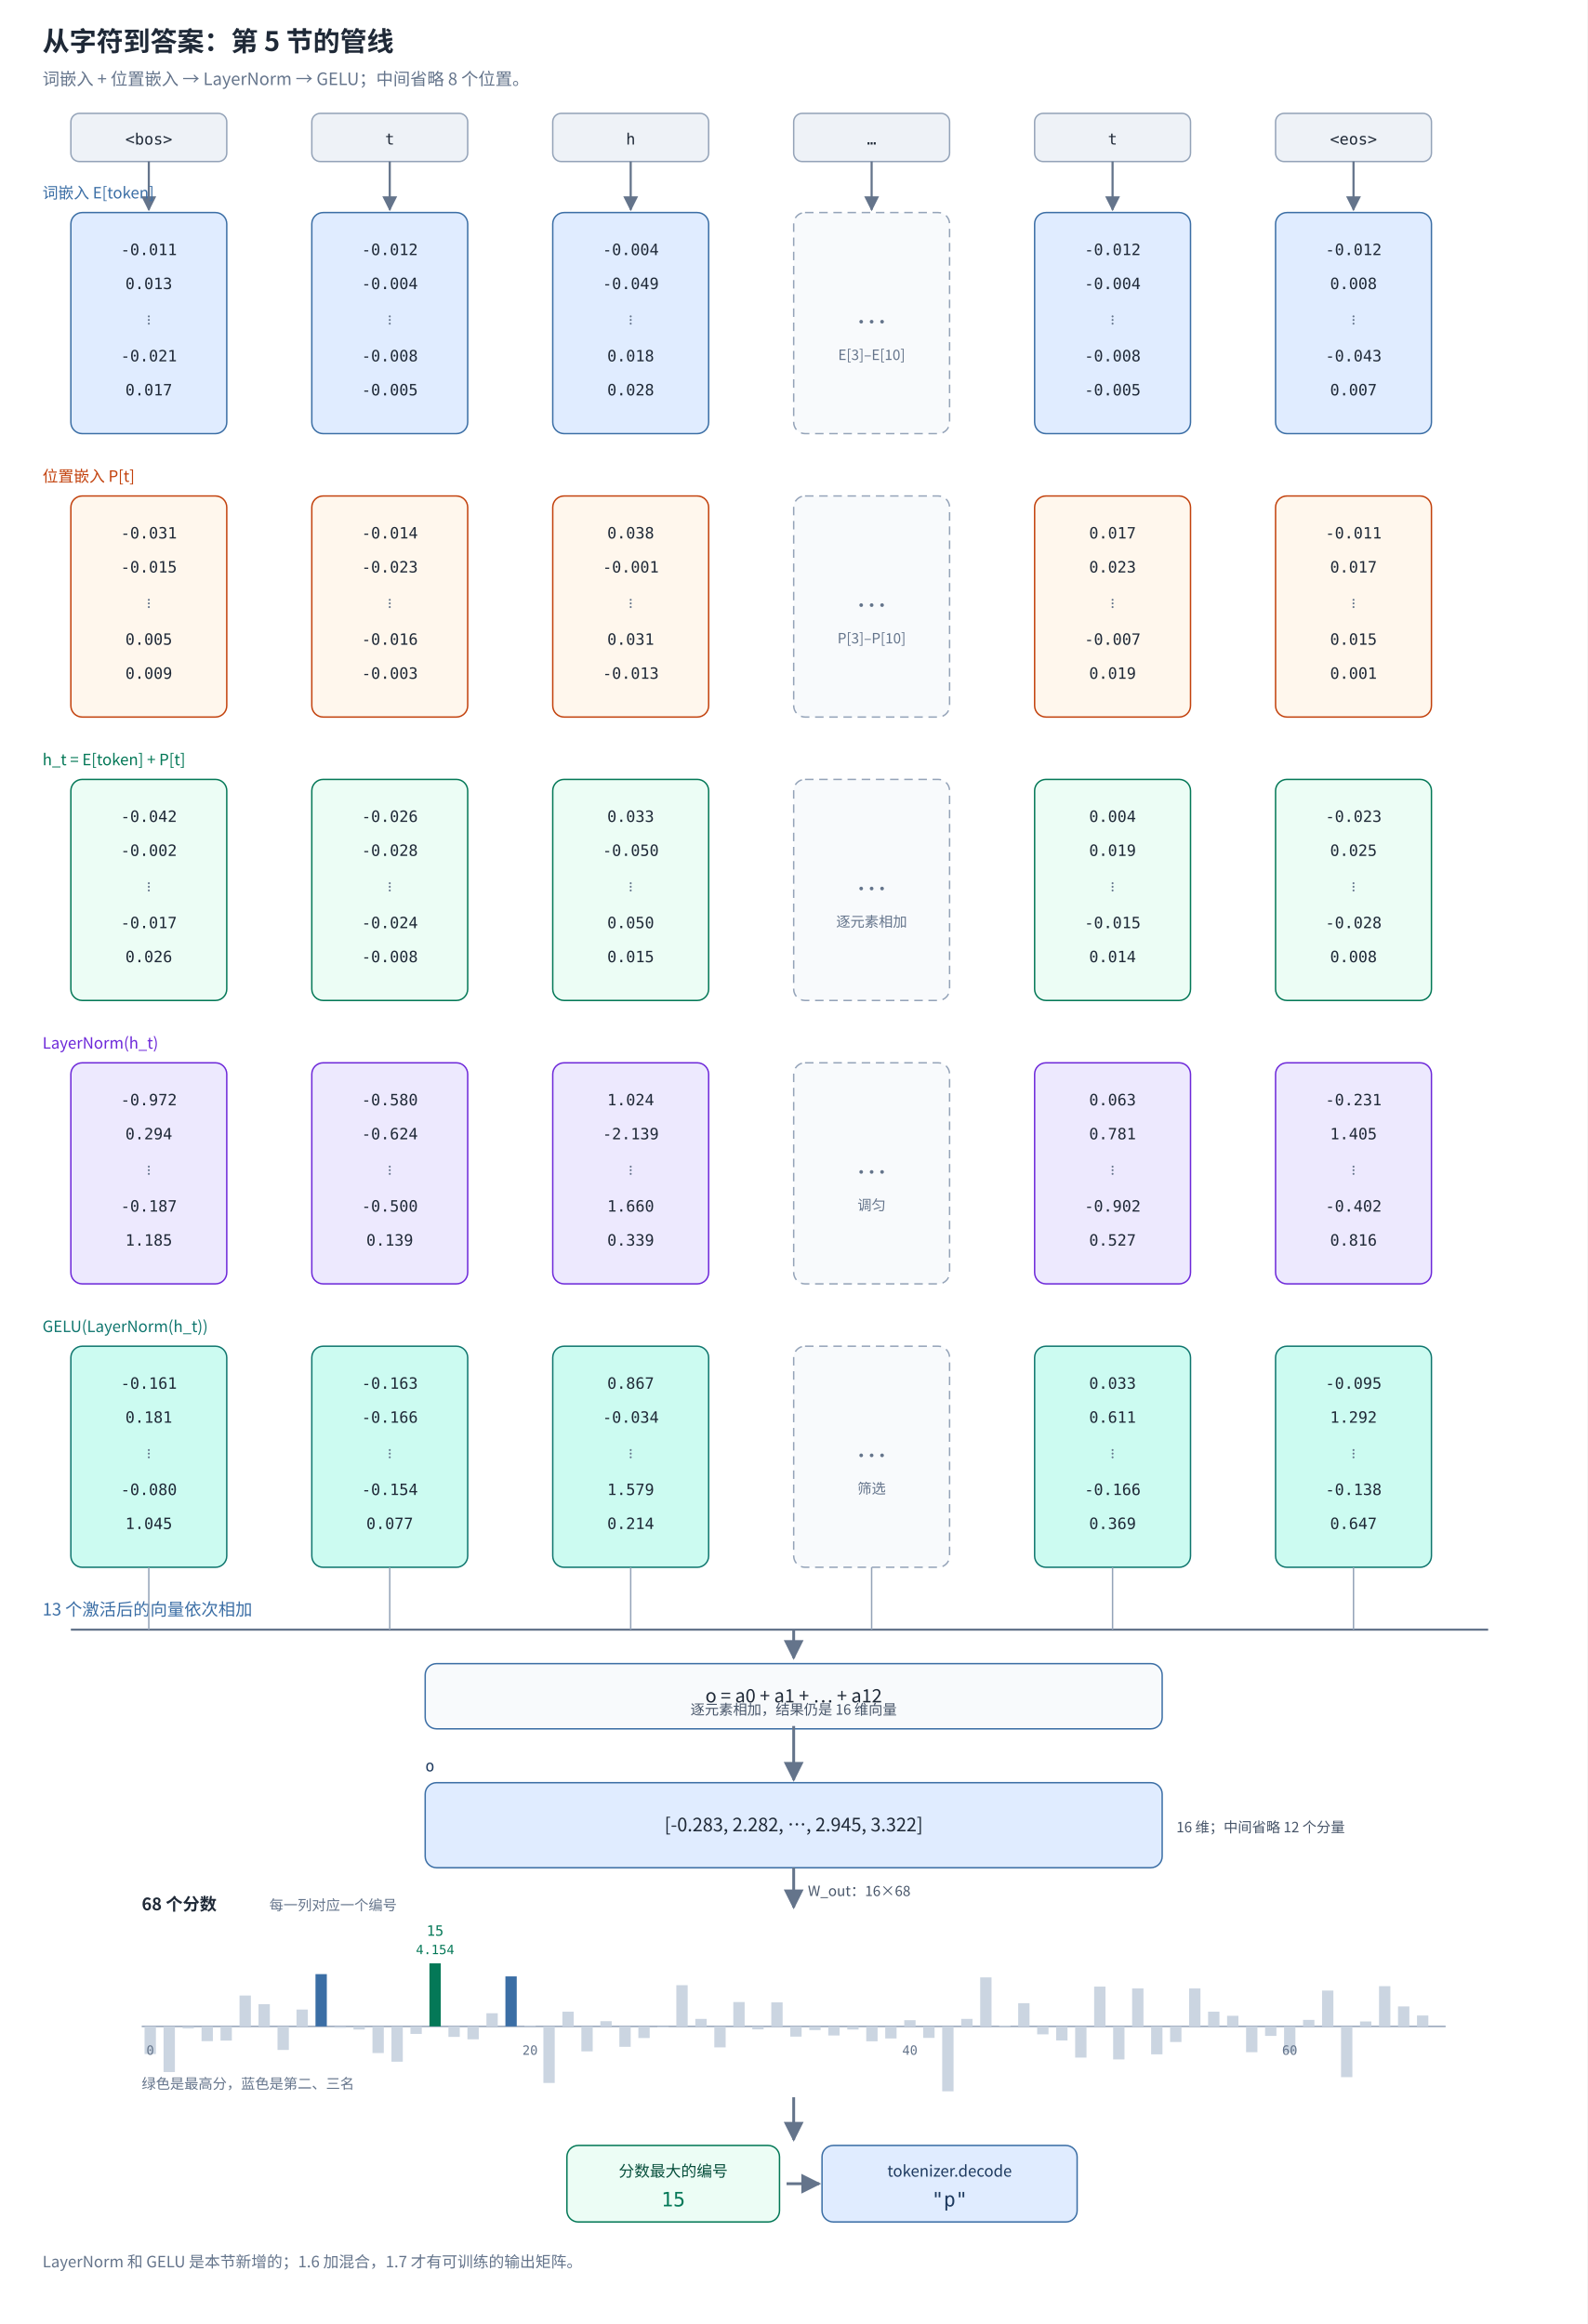
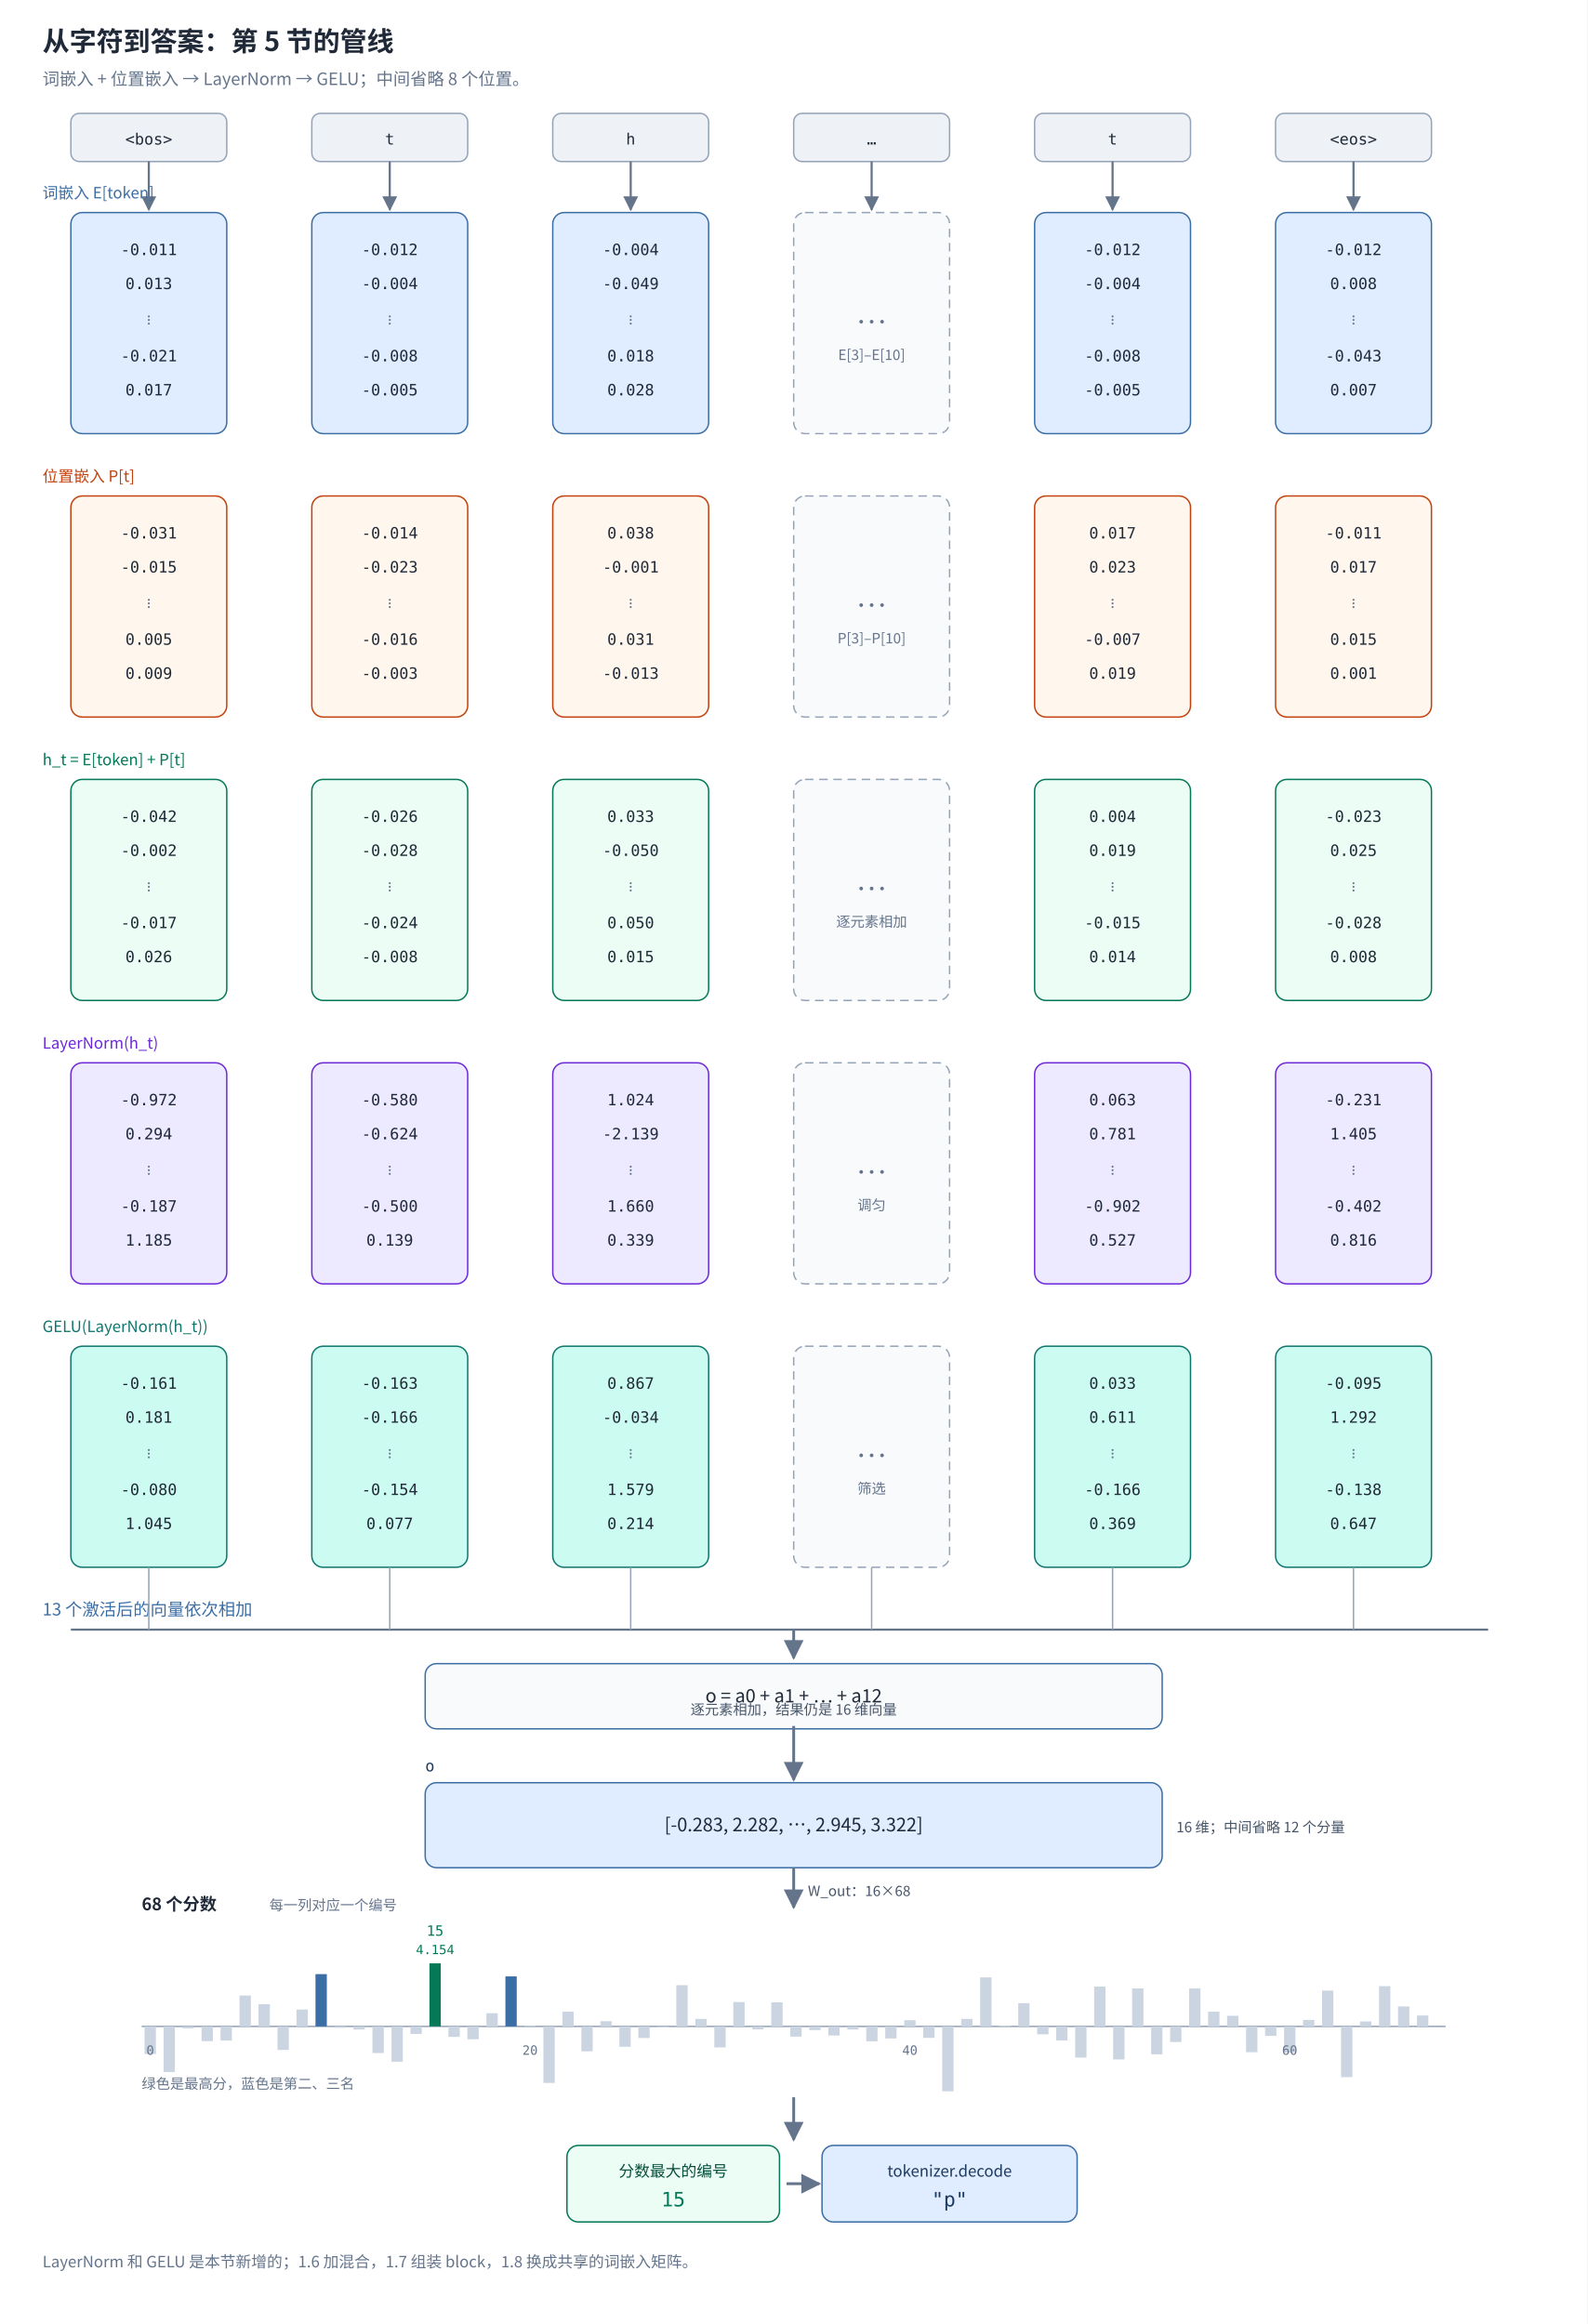
<svg xmlns="http://www.w3.org/2000/svg" viewBox="0 0 1120 1640" role="img" aria-labelledby="title desc">
  <rect width="1120" height="1640" fill="#ffffff" />
  <text x="30" y="36" font-family="system-ui, 'Noto Sans CJK SC', sans-serif" font-size="19" font-weight="600" fill="#1f2937">从字符到答案：第 5 节的管线</text>
  <text x="30" y="60" font-family="system-ui, 'Noto Sans CJK SC', sans-serif" font-size="12" fill="#64748b">词嵌入 + 位置嵌入 → LayerNorm → GELU；中间省略 8 个位置。</text>
  <rect x="50" y="80" width="110" height="34" rx="6" fill="#eef2f7" stroke="#94a3b8" />
  <text x="105" y="102" text-anchor="middle" font-family="ui-monospace, monospace" font-size="11" fill="#1f2937">&lt;bos&gt;</text>
  <line x1="105" y1="114" x2="105" y2="148" stroke="#64748b" stroke-width="1.5" marker-end="url(#arrow)" />
  <rect x="220" y="80" width="110" height="34" rx="6" fill="#eef2f7" stroke="#94a3b8" />
  <text x="275" y="102" text-anchor="middle" font-family="ui-monospace, monospace" font-size="11" fill="#1f2937">t</text>
  <line x1="275" y1="114" x2="275" y2="148" stroke="#64748b" stroke-width="1.5" marker-end="url(#arrow)" />
  <rect x="390" y="80" width="110" height="34" rx="6" fill="#eef2f7" stroke="#94a3b8" />
  <text x="445" y="102" text-anchor="middle" font-family="ui-monospace, monospace" font-size="11" fill="#1f2937">h</text>
  <line x1="445" y1="114" x2="445" y2="148" stroke="#64748b" stroke-width="1.5" marker-end="url(#arrow)" />
  <rect x="560" y="80" width="110" height="34" rx="6" fill="#eef2f7" stroke="#94a3b8" />
  <text x="615" y="102" text-anchor="middle" font-family="ui-monospace, monospace" font-size="11" fill="#1f2937">…</text>
  <line x1="615" y1="114" x2="615" y2="148" stroke="#64748b" stroke-width="1.5" marker-end="url(#arrow)" />
  <rect x="730" y="80" width="110" height="34" rx="6" fill="#eef2f7" stroke="#94a3b8" />
  <text x="785" y="102" text-anchor="middle" font-family="ui-monospace, monospace" font-size="11" fill="#1f2937">t</text>
  <line x1="785" y1="114" x2="785" y2="148" stroke="#64748b" stroke-width="1.5" marker-end="url(#arrow)" />
  <rect x="900" y="80" width="110" height="34" rx="6" fill="#eef2f7" stroke="#94a3b8" />
  <text x="955" y="102" text-anchor="middle" font-family="ui-monospace, monospace" font-size="11" fill="#1f2937">&lt;eos&gt;</text>
  <line x1="955" y1="114" x2="955" y2="148" stroke="#64748b" stroke-width="1.5" marker-end="url(#arrow)" />
  <text x="30" y="140" font-family="system-ui, 'Noto Sans CJK SC', sans-serif" font-size="11" fill="#3b6ea5">词嵌入 E[token]</text>
  <rect x="50" y="150" width="110" height="156" rx="8" fill="#e0ecff" stroke="#3b6ea5" />
  <text x="105" y="180" text-anchor="middle" font-family="ui-monospace, monospace" font-size="11" fill="#1f2937">-0.011</text>
  <text x="105" y="204" text-anchor="middle" font-family="ui-monospace, monospace" font-size="11" fill="#1f2937">0.013</text>
  <text x="105" y="229" text-anchor="middle" font-family="ui-monospace, monospace" font-size="14" fill="#64748b">⋮</text>
  <text x="105" y="255" text-anchor="middle" font-family="ui-monospace, monospace" font-size="11" fill="#1f2937">-0.021</text>
  <text x="105" y="279" text-anchor="middle" font-family="ui-monospace, monospace" font-size="11" fill="#1f2937">0.017</text>
  <rect x="220" y="150" width="110" height="156" rx="8" fill="#e0ecff" stroke="#3b6ea5" />
  <text x="275" y="180" text-anchor="middle" font-family="ui-monospace, monospace" font-size="11" fill="#1f2937">-0.012</text>
  <text x="275" y="204" text-anchor="middle" font-family="ui-monospace, monospace" font-size="11" fill="#1f2937">-0.004</text>
  <text x="275" y="229" text-anchor="middle" font-family="ui-monospace, monospace" font-size="14" fill="#64748b">⋮</text>
  <text x="275" y="255" text-anchor="middle" font-family="ui-monospace, monospace" font-size="11" fill="#1f2937">-0.008</text>
  <text x="275" y="279" text-anchor="middle" font-family="ui-monospace, monospace" font-size="11" fill="#1f2937">-0.005</text>
  <rect x="390" y="150" width="110" height="156" rx="8" fill="#e0ecff" stroke="#3b6ea5" />
  <text x="445" y="180" text-anchor="middle" font-family="ui-monospace, monospace" font-size="11" fill="#1f2937">-0.004</text>
  <text x="445" y="204" text-anchor="middle" font-family="ui-monospace, monospace" font-size="11" fill="#1f2937">-0.049</text>
  <text x="445" y="229" text-anchor="middle" font-family="ui-monospace, monospace" font-size="14" fill="#64748b">⋮</text>
  <text x="445" y="255" text-anchor="middle" font-family="ui-monospace, monospace" font-size="11" fill="#1f2937">0.018</text>
  <text x="445" y="279" text-anchor="middle" font-family="ui-monospace, monospace" font-size="11" fill="#1f2937">0.028</text>
  <rect x="560" y="150" width="110" height="156" rx="8" fill="#f8fafc" stroke="#94a3b8" stroke-dasharray="6 4" />
  <text x="615" y="228" text-anchor="middle" font-size="22" fill="#64748b">…</text>
  <text x="615" y="254" text-anchor="middle" font-family="system-ui, 'Noto Sans CJK SC', sans-serif" font-size="10" fill="#64748b">E[3]–E[10]</text>
  <rect x="730" y="150" width="110" height="156" rx="8" fill="#e0ecff" stroke="#3b6ea5" />
  <text x="785" y="180" text-anchor="middle" font-family="ui-monospace, monospace" font-size="11" fill="#1f2937">-0.012</text>
  <text x="785" y="204" text-anchor="middle" font-family="ui-monospace, monospace" font-size="11" fill="#1f2937">-0.004</text>
  <text x="785" y="229" text-anchor="middle" font-family="ui-monospace, monospace" font-size="14" fill="#64748b">⋮</text>
  <text x="785" y="255" text-anchor="middle" font-family="ui-monospace, monospace" font-size="11" fill="#1f2937">-0.008</text>
  <text x="785" y="279" text-anchor="middle" font-family="ui-monospace, monospace" font-size="11" fill="#1f2937">-0.005</text>
  <rect x="900" y="150" width="110" height="156" rx="8" fill="#e0ecff" stroke="#3b6ea5" />
  <text x="955" y="180" text-anchor="middle" font-family="ui-monospace, monospace" font-size="11" fill="#1f2937">-0.012</text>
  <text x="955" y="204" text-anchor="middle" font-family="ui-monospace, monospace" font-size="11" fill="#1f2937">0.008</text>
  <text x="955" y="229" text-anchor="middle" font-family="ui-monospace, monospace" font-size="14" fill="#64748b">⋮</text>
  <text x="955" y="255" text-anchor="middle" font-family="ui-monospace, monospace" font-size="11" fill="#1f2937">-0.043</text>
  <text x="955" y="279" text-anchor="middle" font-family="ui-monospace, monospace" font-size="11" fill="#1f2937">0.007</text>
  <text x="30" y="340" font-family="system-ui, 'Noto Sans CJK SC', sans-serif" font-size="11" fill="#c2410c">位置嵌入 P[t]</text>
  <rect x="50" y="350" width="110" height="156" rx="8" fill="#fff7ed" stroke="#c2410c" />
  <text x="105" y="380" text-anchor="middle" font-family="ui-monospace, monospace" font-size="11" fill="#1f2937">-0.031</text>
  <text x="105" y="404" text-anchor="middle" font-family="ui-monospace, monospace" font-size="11" fill="#1f2937">-0.015</text>
  <text x="105" y="429" text-anchor="middle" font-family="ui-monospace, monospace" font-size="14" fill="#64748b">⋮</text>
  <text x="105" y="455" text-anchor="middle" font-family="ui-monospace, monospace" font-size="11" fill="#1f2937">0.005</text>
  <text x="105" y="479" text-anchor="middle" font-family="ui-monospace, monospace" font-size="11" fill="#1f2937">0.009</text>
  <rect x="220" y="350" width="110" height="156" rx="8" fill="#fff7ed" stroke="#c2410c" />
  <text x="275" y="380" text-anchor="middle" font-family="ui-monospace, monospace" font-size="11" fill="#1f2937">-0.014</text>
  <text x="275" y="404" text-anchor="middle" font-family="ui-monospace, monospace" font-size="11" fill="#1f2937">-0.023</text>
  <text x="275" y="429" text-anchor="middle" font-family="ui-monospace, monospace" font-size="14" fill="#64748b">⋮</text>
  <text x="275" y="455" text-anchor="middle" font-family="ui-monospace, monospace" font-size="11" fill="#1f2937">-0.016</text>
  <text x="275" y="479" text-anchor="middle" font-family="ui-monospace, monospace" font-size="11" fill="#1f2937">-0.003</text>
  <rect x="390" y="350" width="110" height="156" rx="8" fill="#fff7ed" stroke="#c2410c" />
  <text x="445" y="380" text-anchor="middle" font-family="ui-monospace, monospace" font-size="11" fill="#1f2937">0.038</text>
  <text x="445" y="404" text-anchor="middle" font-family="ui-monospace, monospace" font-size="11" fill="#1f2937">-0.001</text>
  <text x="445" y="429" text-anchor="middle" font-family="ui-monospace, monospace" font-size="14" fill="#64748b">⋮</text>
  <text x="445" y="455" text-anchor="middle" font-family="ui-monospace, monospace" font-size="11" fill="#1f2937">0.031</text>
  <text x="445" y="479" text-anchor="middle" font-family="ui-monospace, monospace" font-size="11" fill="#1f2937">-0.013</text>
  <rect x="560" y="350" width="110" height="156" rx="8" fill="#f8fafc" stroke="#94a3b8" stroke-dasharray="6 4" />
  <text x="615" y="428" text-anchor="middle" font-size="22" fill="#64748b">…</text>
  <text x="615" y="454" text-anchor="middle" font-family="system-ui, 'Noto Sans CJK SC', sans-serif" font-size="10" fill="#64748b">P[3]–P[10]</text>
  <rect x="730" y="350" width="110" height="156" rx="8" fill="#fff7ed" stroke="#c2410c" />
  <text x="785" y="380" text-anchor="middle" font-family="ui-monospace, monospace" font-size="11" fill="#1f2937">0.017</text>
  <text x="785" y="404" text-anchor="middle" font-family="ui-monospace, monospace" font-size="11" fill="#1f2937">0.023</text>
  <text x="785" y="429" text-anchor="middle" font-family="ui-monospace, monospace" font-size="14" fill="#64748b">⋮</text>
  <text x="785" y="455" text-anchor="middle" font-family="ui-monospace, monospace" font-size="11" fill="#1f2937">-0.007</text>
  <text x="785" y="479" text-anchor="middle" font-family="ui-monospace, monospace" font-size="11" fill="#1f2937">0.019</text>
  <rect x="900" y="350" width="110" height="156" rx="8" fill="#fff7ed" stroke="#c2410c" />
  <text x="955" y="380" text-anchor="middle" font-family="ui-monospace, monospace" font-size="11" fill="#1f2937">-0.011</text>
  <text x="955" y="404" text-anchor="middle" font-family="ui-monospace, monospace" font-size="11" fill="#1f2937">0.017</text>
  <text x="955" y="429" text-anchor="middle" font-family="ui-monospace, monospace" font-size="14" fill="#64748b">⋮</text>
  <text x="955" y="455" text-anchor="middle" font-family="ui-monospace, monospace" font-size="11" fill="#1f2937">0.015</text>
  <text x="955" y="479" text-anchor="middle" font-family="ui-monospace, monospace" font-size="11" fill="#1f2937">0.001</text>
  <text x="30" y="540" font-family="system-ui, 'Noto Sans CJK SC', sans-serif" font-size="11" fill="#047857">h_t = E[token] + P[t]</text>
  <rect x="50" y="550" width="110" height="156" rx="8" fill="#ecfdf5" stroke="#047857" />
  <text x="105" y="580" text-anchor="middle" font-family="ui-monospace, monospace" font-size="11" fill="#1f2937">-0.042</text>
  <text x="105" y="604" text-anchor="middle" font-family="ui-monospace, monospace" font-size="11" fill="#1f2937">-0.002</text>
  <text x="105" y="629" text-anchor="middle" font-family="ui-monospace, monospace" font-size="14" fill="#64748b">⋮</text>
  <text x="105" y="655" text-anchor="middle" font-family="ui-monospace, monospace" font-size="11" fill="#1f2937">-0.017</text>
  <text x="105" y="679" text-anchor="middle" font-family="ui-monospace, monospace" font-size="11" fill="#1f2937">0.026</text>
  <rect x="220" y="550" width="110" height="156" rx="8" fill="#ecfdf5" stroke="#047857" />
  <text x="275" y="580" text-anchor="middle" font-family="ui-monospace, monospace" font-size="11" fill="#1f2937">-0.026</text>
  <text x="275" y="604" text-anchor="middle" font-family="ui-monospace, monospace" font-size="11" fill="#1f2937">-0.028</text>
  <text x="275" y="629" text-anchor="middle" font-family="ui-monospace, monospace" font-size="14" fill="#64748b">⋮</text>
  <text x="275" y="655" text-anchor="middle" font-family="ui-monospace, monospace" font-size="11" fill="#1f2937">-0.024</text>
  <text x="275" y="679" text-anchor="middle" font-family="ui-monospace, monospace" font-size="11" fill="#1f2937">-0.008</text>
  <rect x="390" y="550" width="110" height="156" rx="8" fill="#ecfdf5" stroke="#047857" />
  <text x="445" y="580" text-anchor="middle" font-family="ui-monospace, monospace" font-size="11" fill="#1f2937">0.033</text>
  <text x="445" y="604" text-anchor="middle" font-family="ui-monospace, monospace" font-size="11" fill="#1f2937">-0.050</text>
  <text x="445" y="629" text-anchor="middle" font-family="ui-monospace, monospace" font-size="14" fill="#64748b">⋮</text>
  <text x="445" y="655" text-anchor="middle" font-family="ui-monospace, monospace" font-size="11" fill="#1f2937">0.050</text>
  <text x="445" y="679" text-anchor="middle" font-family="ui-monospace, monospace" font-size="11" fill="#1f2937">0.015</text>
  <rect x="560" y="550" width="110" height="156" rx="8" fill="#f8fafc" stroke="#94a3b8" stroke-dasharray="6 4" />
  <text x="615" y="628" text-anchor="middle" font-size="22" fill="#64748b">…</text>
  <text x="615" y="654" text-anchor="middle" font-family="system-ui, 'Noto Sans CJK SC', sans-serif" font-size="10" fill="#64748b">逐元素相加</text>
  <rect x="730" y="550" width="110" height="156" rx="8" fill="#ecfdf5" stroke="#047857" />
  <text x="785" y="580" text-anchor="middle" font-family="ui-monospace, monospace" font-size="11" fill="#1f2937">0.004</text>
  <text x="785" y="604" text-anchor="middle" font-family="ui-monospace, monospace" font-size="11" fill="#1f2937">0.019</text>
  <text x="785" y="629" text-anchor="middle" font-family="ui-monospace, monospace" font-size="14" fill="#64748b">⋮</text>
  <text x="785" y="655" text-anchor="middle" font-family="ui-monospace, monospace" font-size="11" fill="#1f2937">-0.015</text>
  <text x="785" y="679" text-anchor="middle" font-family="ui-monospace, monospace" font-size="11" fill="#1f2937">0.014</text>
  <rect x="900" y="550" width="110" height="156" rx="8" fill="#ecfdf5" stroke="#047857" />
  <text x="955" y="580" text-anchor="middle" font-family="ui-monospace, monospace" font-size="11" fill="#1f2937">-0.023</text>
  <text x="955" y="604" text-anchor="middle" font-family="ui-monospace, monospace" font-size="11" fill="#1f2937">0.025</text>
  <text x="955" y="629" text-anchor="middle" font-family="ui-monospace, monospace" font-size="14" fill="#64748b">⋮</text>
  <text x="955" y="655" text-anchor="middle" font-family="ui-monospace, monospace" font-size="11" fill="#1f2937">-0.028</text>
  <text x="955" y="679" text-anchor="middle" font-family="ui-monospace, monospace" font-size="11" fill="#1f2937">0.008</text>
  <text x="30" y="740" font-family="system-ui, 'Noto Sans CJK SC', sans-serif" font-size="11" fill="#6d28d9">LayerNorm(h_t)</text>
  <rect x="50" y="750" width="110" height="156" rx="8" fill="#ede9fe" stroke="#6d28d9" />
  <text x="105" y="780" text-anchor="middle" font-family="ui-monospace, monospace" font-size="11" fill="#1f2937">-0.972</text>
  <text x="105" y="804" text-anchor="middle" font-family="ui-monospace, monospace" font-size="11" fill="#1f2937">0.294</text>
  <text x="105" y="829" text-anchor="middle" font-family="ui-monospace, monospace" font-size="14" fill="#64748b">⋮</text>
  <text x="105" y="855" text-anchor="middle" font-family="ui-monospace, monospace" font-size="11" fill="#1f2937">-0.187</text>
  <text x="105" y="879" text-anchor="middle" font-family="ui-monospace, monospace" font-size="11" fill="#1f2937">1.185</text>
  <rect x="220" y="750" width="110" height="156" rx="8" fill="#ede9fe" stroke="#6d28d9" />
  <text x="275" y="780" text-anchor="middle" font-family="ui-monospace, monospace" font-size="11" fill="#1f2937">-0.580</text>
  <text x="275" y="804" text-anchor="middle" font-family="ui-monospace, monospace" font-size="11" fill="#1f2937">-0.624</text>
  <text x="275" y="829" text-anchor="middle" font-family="ui-monospace, monospace" font-size="14" fill="#64748b">⋮</text>
  <text x="275" y="855" text-anchor="middle" font-family="ui-monospace, monospace" font-size="11" fill="#1f2937">-0.500</text>
  <text x="275" y="879" text-anchor="middle" font-family="ui-monospace, monospace" font-size="11" fill="#1f2937">0.139</text>
  <rect x="390" y="750" width="110" height="156" rx="8" fill="#ede9fe" stroke="#6d28d9" />
  <text x="445" y="780" text-anchor="middle" font-family="ui-monospace, monospace" font-size="11" fill="#1f2937">1.024</text>
  <text x="445" y="804" text-anchor="middle" font-family="ui-monospace, monospace" font-size="11" fill="#1f2937">-2.139</text>
  <text x="445" y="829" text-anchor="middle" font-family="ui-monospace, monospace" font-size="14" fill="#64748b">⋮</text>
  <text x="445" y="855" text-anchor="middle" font-family="ui-monospace, monospace" font-size="11" fill="#1f2937">1.660</text>
  <text x="445" y="879" text-anchor="middle" font-family="ui-monospace, monospace" font-size="11" fill="#1f2937">0.339</text>
  <rect x="560" y="750" width="110" height="156" rx="8" fill="#f8fafc" stroke="#94a3b8" stroke-dasharray="6 4" />
  <text x="615" y="828" text-anchor="middle" font-size="22" fill="#64748b">…</text>
  <text x="615" y="854" text-anchor="middle" font-family="system-ui, 'Noto Sans CJK SC', sans-serif" font-size="10" fill="#64748b">调匀</text>
  <rect x="730" y="750" width="110" height="156" rx="8" fill="#ede9fe" stroke="#6d28d9" />
  <text x="785" y="780" text-anchor="middle" font-family="ui-monospace, monospace" font-size="11" fill="#1f2937">0.063</text>
  <text x="785" y="804" text-anchor="middle" font-family="ui-monospace, monospace" font-size="11" fill="#1f2937">0.781</text>
  <text x="785" y="829" text-anchor="middle" font-family="ui-monospace, monospace" font-size="14" fill="#64748b">⋮</text>
  <text x="785" y="855" text-anchor="middle" font-family="ui-monospace, monospace" font-size="11" fill="#1f2937">-0.902</text>
  <text x="785" y="879" text-anchor="middle" font-family="ui-monospace, monospace" font-size="11" fill="#1f2937">0.527</text>
  <rect x="900" y="750" width="110" height="156" rx="8" fill="#ede9fe" stroke="#6d28d9" />
  <text x="955" y="780" text-anchor="middle" font-family="ui-monospace, monospace" font-size="11" fill="#1f2937">-0.231</text>
  <text x="955" y="804" text-anchor="middle" font-family="ui-monospace, monospace" font-size="11" fill="#1f2937">1.405</text>
  <text x="955" y="829" text-anchor="middle" font-family="ui-monospace, monospace" font-size="14" fill="#64748b">⋮</text>
  <text x="955" y="855" text-anchor="middle" font-family="ui-monospace, monospace" font-size="11" fill="#1f2937">-0.402</text>
  <text x="955" y="879" text-anchor="middle" font-family="ui-monospace, monospace" font-size="11" fill="#1f2937">0.816</text>
  <text x="30" y="940" font-family="system-ui, 'Noto Sans CJK SC', sans-serif" font-size="11" fill="#0f766e">GELU(LayerNorm(h_t))</text>
  <rect x="50" y="950" width="110" height="156" rx="8" fill="#ccfbf1" stroke="#0f766e" />
  <text x="105" y="980" text-anchor="middle" font-family="ui-monospace, monospace" font-size="11" fill="#1f2937">-0.161</text>
  <text x="105" y="1004" text-anchor="middle" font-family="ui-monospace, monospace" font-size="11" fill="#1f2937">0.181</text>
  <text x="105" y="1029" text-anchor="middle" font-family="ui-monospace, monospace" font-size="14" fill="#64748b">⋮</text>
  <text x="105" y="1055" text-anchor="middle" font-family="ui-monospace, monospace" font-size="11" fill="#1f2937">-0.080</text>
  <text x="105" y="1079" text-anchor="middle" font-family="ui-monospace, monospace" font-size="11" fill="#1f2937">1.045</text>
  <rect x="220" y="950" width="110" height="156" rx="8" fill="#ccfbf1" stroke="#0f766e" />
  <text x="275" y="980" text-anchor="middle" font-family="ui-monospace, monospace" font-size="11" fill="#1f2937">-0.163</text>
  <text x="275" y="1004" text-anchor="middle" font-family="ui-monospace, monospace" font-size="11" fill="#1f2937">-0.166</text>
  <text x="275" y="1029" text-anchor="middle" font-family="ui-monospace, monospace" font-size="14" fill="#64748b">⋮</text>
  <text x="275" y="1055" text-anchor="middle" font-family="ui-monospace, monospace" font-size="11" fill="#1f2937">-0.154</text>
  <text x="275" y="1079" text-anchor="middle" font-family="ui-monospace, monospace" font-size="11" fill="#1f2937">0.077</text>
  <rect x="390" y="950" width="110" height="156" rx="8" fill="#ccfbf1" stroke="#0f766e" />
  <text x="445" y="980" text-anchor="middle" font-family="ui-monospace, monospace" font-size="11" fill="#1f2937">0.867</text>
  <text x="445" y="1004" text-anchor="middle" font-family="ui-monospace, monospace" font-size="11" fill="#1f2937">-0.034</text>
  <text x="445" y="1029" text-anchor="middle" font-family="ui-monospace, monospace" font-size="14" fill="#64748b">⋮</text>
  <text x="445" y="1055" text-anchor="middle" font-family="ui-monospace, monospace" font-size="11" fill="#1f2937">1.579</text>
  <text x="445" y="1079" text-anchor="middle" font-family="ui-monospace, monospace" font-size="11" fill="#1f2937">0.214</text>
  <rect x="560" y="950" width="110" height="156" rx="8" fill="#f8fafc" stroke="#94a3b8" stroke-dasharray="6 4" />
  <text x="615" y="1028" text-anchor="middle" font-size="22" fill="#64748b">…</text>
  <text x="615" y="1054" text-anchor="middle" font-family="system-ui, 'Noto Sans CJK SC', sans-serif" font-size="10" fill="#64748b">筛选</text>
  <rect x="730" y="950" width="110" height="156" rx="8" fill="#ccfbf1" stroke="#0f766e" />
  <text x="785" y="980" text-anchor="middle" font-family="ui-monospace, monospace" font-size="11" fill="#1f2937">0.033</text>
  <text x="785" y="1004" text-anchor="middle" font-family="ui-monospace, monospace" font-size="11" fill="#1f2937">0.611</text>
  <text x="785" y="1029" text-anchor="middle" font-family="ui-monospace, monospace" font-size="14" fill="#64748b">⋮</text>
  <text x="785" y="1055" text-anchor="middle" font-family="ui-monospace, monospace" font-size="11" fill="#1f2937">-0.166</text>
  <text x="785" y="1079" text-anchor="middle" font-family="ui-monospace, monospace" font-size="11" fill="#1f2937">0.369</text>
  <rect x="900" y="950" width="110" height="156" rx="8" fill="#ccfbf1" stroke="#0f766e" />
  <text x="955" y="980" text-anchor="middle" font-family="ui-monospace, monospace" font-size="11" fill="#1f2937">-0.095</text>
  <text x="955" y="1004" text-anchor="middle" font-family="ui-monospace, monospace" font-size="11" fill="#1f2937">1.292</text>
  <text x="955" y="1029" text-anchor="middle" font-family="ui-monospace, monospace" font-size="14" fill="#64748b">⋮</text>
  <text x="955" y="1055" text-anchor="middle" font-family="ui-monospace, monospace" font-size="11" fill="#1f2937">-0.138</text>
  <text x="955" y="1079" text-anchor="middle" font-family="ui-monospace, monospace" font-size="11" fill="#1f2937">0.647</text>
  <text x="30" y="1140" font-family="system-ui, 'Noto Sans CJK SC', sans-serif" font-size="12" fill="#3b6ea5">13 个激活后的向量依次相加</text>
  <line x1="50" y1="1150" x2="1050" y2="1150" stroke="#64748b" stroke-width="1.5" />
  <line x1="105" y1="1106" x2="105" y2="1150" stroke="#94a3b8" stroke-width="1" />
  <line x1="275" y1="1106" x2="275" y2="1150" stroke="#94a3b8" stroke-width="1" />
  <line x1="445" y1="1106" x2="445" y2="1150" stroke="#94a3b8" stroke-width="1" />
  <line x1="615" y1="1106" x2="615" y2="1150" stroke="#94a3b8" stroke-width="1" />
  <line x1="785" y1="1106" x2="785" y2="1150" stroke="#94a3b8" stroke-width="1" />
  <line x1="955" y1="1106" x2="955" y2="1150" stroke="#94a3b8" stroke-width="1" />
  <line x1="560" y1="1150" x2="560" y2="1170" stroke="#64748b" stroke-width="2" marker-end="url(#arrow)" />
  <rect x="300" y="1174" width="520" height="46" rx="8" fill="#f8fafc" stroke="#3b6ea5" />
  <text x="560.0" y="1201.333" text-anchor="middle" font-family="system-ui, 'Noto Sans CJK SC', sans-serif" font-size="13" fill="#1f2937">o = a0 + a1 + ⋯ + a12</text>
  <text x="560" y="1210" text-anchor="middle" font-family="system-ui, 'Noto Sans CJK SC', sans-serif" font-size="10" fill="#475569">逐元素相加，结果仍是 16 维向量</text>
  <line x1="560" y1="1218" x2="560" y2="1256" stroke="#64748b" stroke-width="2" marker-end="url(#arrow)" />
  <text x="300" y="1250" font-family="ui-monospace, monospace" font-size="11" fill="#1e3a5f">o</text>
  <rect x="300" y="1258" width="520" height="60" rx="8" fill="#e0ecff" stroke="#3b6ea5" />
  <text x="560.0" y="1292.333" text-anchor="middle" font-family="system-ui, 'Noto Sans CJK SC', sans-serif" font-size="13" fill="#1f2937">[-0.283, 2.282, …, 2.945, 3.322]</text>
  <text x="830" y="1293" font-family="system-ui, 'Noto Sans CJK SC', sans-serif" font-size="10" fill="#475569">16 维；中间省略 12 个分量</text>
  <line x1="560" y1="1318" x2="560" y2="1346" stroke="#64748b" stroke-width="2" marker-end="url(#arrow)" />
  <text x="570" y="1338" font-family="system-ui, 'Noto Sans CJK SC', sans-serif" font-size="10" fill="#475569">W_out：16×68</text>
  <text x="100" y="1348" font-family="system-ui, 'Noto Sans CJK SC', sans-serif" font-size="12" font-weight="600" fill="#1f2937">68 个分数</text>
  <text x="190" y="1348" font-family="system-ui, 'Noto Sans CJK SC', sans-serif" font-size="10" fill="#64748b">每一列对应一个编号</text>
  <line x1="100" y1="1430" x2="1020" y2="1430" stroke="#94a3b8" stroke-width="1" />
  <rect x="102.0" y="1430.0" width="8" height="19.5" fill="#cbd5e1" />
  <rect x="115.4" y="1430.0" width="8" height="32.2" fill="#cbd5e1" />
  <rect x="128.8" y="1430.0" width="8" height="1.4" fill="#cbd5e1" />
  <rect x="142.2" y="1430.0" width="8" height="10.4" fill="#cbd5e1" />
  <rect x="155.6" y="1430.0" width="8" height="10.0" fill="#cbd5e1" />
  <rect x="169.0" y="1408.2" width="8" height="21.8" fill="#cbd5e1" />
  <rect x="182.4" y="1414.3" width="8" height="15.7" fill="#cbd5e1" />
  <rect x="195.8" y="1430.0" width="8" height="16.6" fill="#cbd5e1" />
  <rect x="209.2" y="1418.1" width="8" height="11.9" fill="#cbd5e1" />
  <rect x="222.6" y="1393.1" width="8" height="36.9" fill="#3b6ea5" />
  <rect x="236.0" y="1430.0" width="8" height="1.0" fill="#cbd5e1" />
  <rect x="249.4" y="1430.0" width="8" height="2.2" fill="#cbd5e1" />
  <rect x="262.8" y="1430.0" width="8" height="18.8" fill="#cbd5e1" />
  <rect x="276.2" y="1430.0" width="8" height="24.9" fill="#cbd5e1" />
  <rect x="289.6" y="1430.0" width="8" height="5.3" fill="#cbd5e1" />
  <rect x="303.0" y="1385.5" width="8" height="44.5" fill="#047857" />
  <rect x="316.4" y="1430.0" width="8" height="7.4" fill="#cbd5e1" />
  <rect x="329.8" y="1430.0" width="8" height="9.1" fill="#cbd5e1" />
  <rect x="343.2" y="1420.7" width="8" height="9.3" fill="#cbd5e1" />
  <rect x="356.6" y="1394.7" width="8" height="35.3" fill="#3b6ea5" />
  <rect x="370.0" y="1429.6" width="8" height="0.4" fill="#cbd5e1" />
  <rect x="383.4" y="1430.0" width="8" height="39.9" fill="#cbd5e1" />
  <rect x="396.8" y="1419.6" width="8" height="10.4" fill="#cbd5e1" />
  <rect x="410.2" y="1430.0" width="8" height="17.6" fill="#cbd5e1" />
  <rect x="423.6" y="1426.3" width="8" height="3.7" fill="#cbd5e1" />
  <rect x="437.0" y="1430.0" width="8" height="14.4" fill="#cbd5e1" />
  <rect x="450.4" y="1430.0" width="8" height="8.2" fill="#cbd5e1" />
  <rect x="463.8" y="1430.0" width="8" height="0.7" fill="#cbd5e1" />
  <rect x="477.2" y="1400.9" width="8" height="29.1" fill="#cbd5e1" />
  <rect x="490.6" y="1424.7" width="8" height="5.3" fill="#cbd5e1" />
  <rect x="504.0" y="1430.0" width="8" height="14.8" fill="#cbd5e1" />
  <rect x="517.4" y="1412.8" width="8" height="17.2" fill="#cbd5e1" />
  <rect x="530.8" y="1430.0" width="8" height="2.1" fill="#cbd5e1" />
  <rect x="544.2" y="1413.0" width="8" height="17.0" fill="#cbd5e1" />
  <rect x="557.6" y="1430.0" width="8" height="7.2" fill="#cbd5e1" />
  <rect x="571.0" y="1430.0" width="8" height="2.6" fill="#cbd5e1" />
  <rect x="584.4" y="1430.0" width="8" height="6.4" fill="#cbd5e1" />
  <rect x="597.8" y="1430.0" width="8" height="2.2" fill="#cbd5e1" />
  <rect x="611.2" y="1430.0" width="8" height="10.5" fill="#cbd5e1" />
  <rect x="624.6" y="1430.0" width="8" height="8.5" fill="#cbd5e1" />
  <rect x="638.0" y="1425.6" width="8" height="4.4" fill="#cbd5e1" />
  <rect x="651.4" y="1430.0" width="8" height="8.1" fill="#cbd5e1" />
  <rect x="664.8" y="1430.0" width="8" height="45.8" fill="#cbd5e1" />
  <rect x="678.2" y="1424.7" width="8" height="5.3" fill="#cbd5e1" />
  <rect x="691.6" y="1395.4" width="8" height="34.6" fill="#cbd5e1" />
  <rect x="705.0" y="1429.5" width="8" height="0.5" fill="#cbd5e1" />
  <rect x="718.4" y="1413.6" width="8" height="16.4" fill="#cbd5e1" />
  <rect x="731.8" y="1430.0" width="8" height="5.6" fill="#cbd5e1" />
  <rect x="745.2" y="1430.0" width="8" height="9.9" fill="#cbd5e1" />
  <rect x="758.6" y="1430.0" width="8" height="22.0" fill="#cbd5e1" />
  <rect x="772.0" y="1401.9" width="8" height="28.1" fill="#cbd5e1" />
  <rect x="785.4" y="1430.0" width="8" height="23.3" fill="#cbd5e1" />
  <rect x="798.8" y="1403.2" width="8" height="26.8" fill="#cbd5e1" />
  <rect x="812.2" y="1430.0" width="8" height="19.7" fill="#cbd5e1" />
  <rect x="825.6" y="1430.0" width="8" height="11.0" fill="#cbd5e1" />
  <rect x="839.0" y="1403.2" width="8" height="26.8" fill="#cbd5e1" />
  <rect x="852.4" y="1419.6" width="8" height="10.4" fill="#cbd5e1" />
  <rect x="865.8" y="1422.5" width="8" height="7.5" fill="#cbd5e1" />
  <rect x="879.2" y="1430.0" width="8" height="18.2" fill="#cbd5e1" />
  <rect x="892.6" y="1430.0" width="8" height="6.7" fill="#cbd5e1" />
  <rect x="906.0" y="1430.0" width="8" height="18.5" fill="#cbd5e1" />
  <rect x="919.4" y="1425.4" width="8" height="4.6" fill="#cbd5e1" />
  <rect x="932.8" y="1404.7" width="8" height="25.3" fill="#cbd5e1" />
  <rect x="946.2" y="1430.0" width="8" height="35.8" fill="#cbd5e1" />
  <rect x="959.6" y="1426.5" width="8" height="3.5" fill="#cbd5e1" />
  <rect x="973.0" y="1401.6" width="8" height="28.4" fill="#cbd5e1" />
  <rect x="986.4" y="1415.9" width="8" height="14.1" fill="#cbd5e1" />
  <rect x="999.8" y="1422.3" width="8" height="7.7" fill="#cbd5e1" />
  <text x="307.0" y="1366" text-anchor="middle" font-family="ui-monospace, monospace" font-size="10" fill="#047857">15</text>
  <text x="307.0" y="1379" text-anchor="middle" font-family="ui-monospace, monospace" font-size="9" fill="#047857">4.154</text>
  <text x="106.0" y="1450" text-anchor="middle" font-family="ui-monospace, monospace" font-size="9" fill="#64748b">0</text>
  <text x="374.0" y="1450" text-anchor="middle" font-family="ui-monospace, monospace" font-size="9" fill="#64748b">20</text>
  <text x="642.0" y="1450" text-anchor="middle" font-family="ui-monospace, monospace" font-size="9" fill="#64748b">40</text>
  <text x="910.0" y="1450" text-anchor="middle" font-family="ui-monospace, monospace" font-size="9" fill="#64748b">60</text>
  <text x="100" y="1474" font-family="system-ui, 'Noto Sans CJK SC', sans-serif" font-size="10" fill="#64748b">绿色是最高分，蓝色是第二、三名</text>
  <line x1="560" y1="1480" x2="560" y2="1510" stroke="#64748b" stroke-width="2" marker-end="url(#arrow)" />
  <rect x="400" y="1514" width="150" height="54" rx="8" fill="#ecfdf5" stroke="#047857" />
  <text x="475" y="1536" text-anchor="middle" font-family="system-ui, 'Noto Sans CJK SC', sans-serif" font-size="11" fill="#064e3b">分数最大的编号</text>
  <text x="475" y="1557" text-anchor="middle" font-family="ui-monospace, monospace" font-size="14" fill="#047857">15</text>
  <line x1="555" y1="1541" x2="578" y2="1541" stroke="#64748b" stroke-width="2" marker-end="url(#arrow)" />
  <rect x="580" y="1514" width="180" height="54" rx="8" fill="#e0ecff" stroke="#3b6ea5" />
  <text x="670" y="1536" text-anchor="middle" font-family="system-ui, 'Noto Sans CJK SC', sans-serif" font-size="11" fill="#1e3a5f">tokenizer.decode</text>
  <text x="670" y="1557" text-anchor="middle" font-family="ui-monospace, monospace" font-size="14" fill="#1e3a5f">"p"</text>
-   <text x="30" y="1600" font-family="system-ui, 'Noto Sans CJK SC', sans-serif" font-size="11" fill="#64748b">LayerNorm 和 GELU 是本节新增的；1.6 加混合，1.7 才有可训练的输出矩阵。</text>
+   <text x="30" y="1600" font-family="system-ui, 'Noto Sans CJK SC', sans-serif" font-size="11" fill="#64748b">LayerNorm 和 GELU 是本节新增的；1.6 加混合，1.7 组装 block，1.8 换成共享的词嵌入矩阵。</text>
  <defs>
    <marker id="arrow" viewBox="0 0 10 10" refX="9" refY="5" markerWidth="7" markerHeight="7" orient="auto-start-reverse">
      <path d="M 0 0 L 10 5 L 0 10 z" fill="#64748b" />
    </marker>
  </defs>
</svg>
